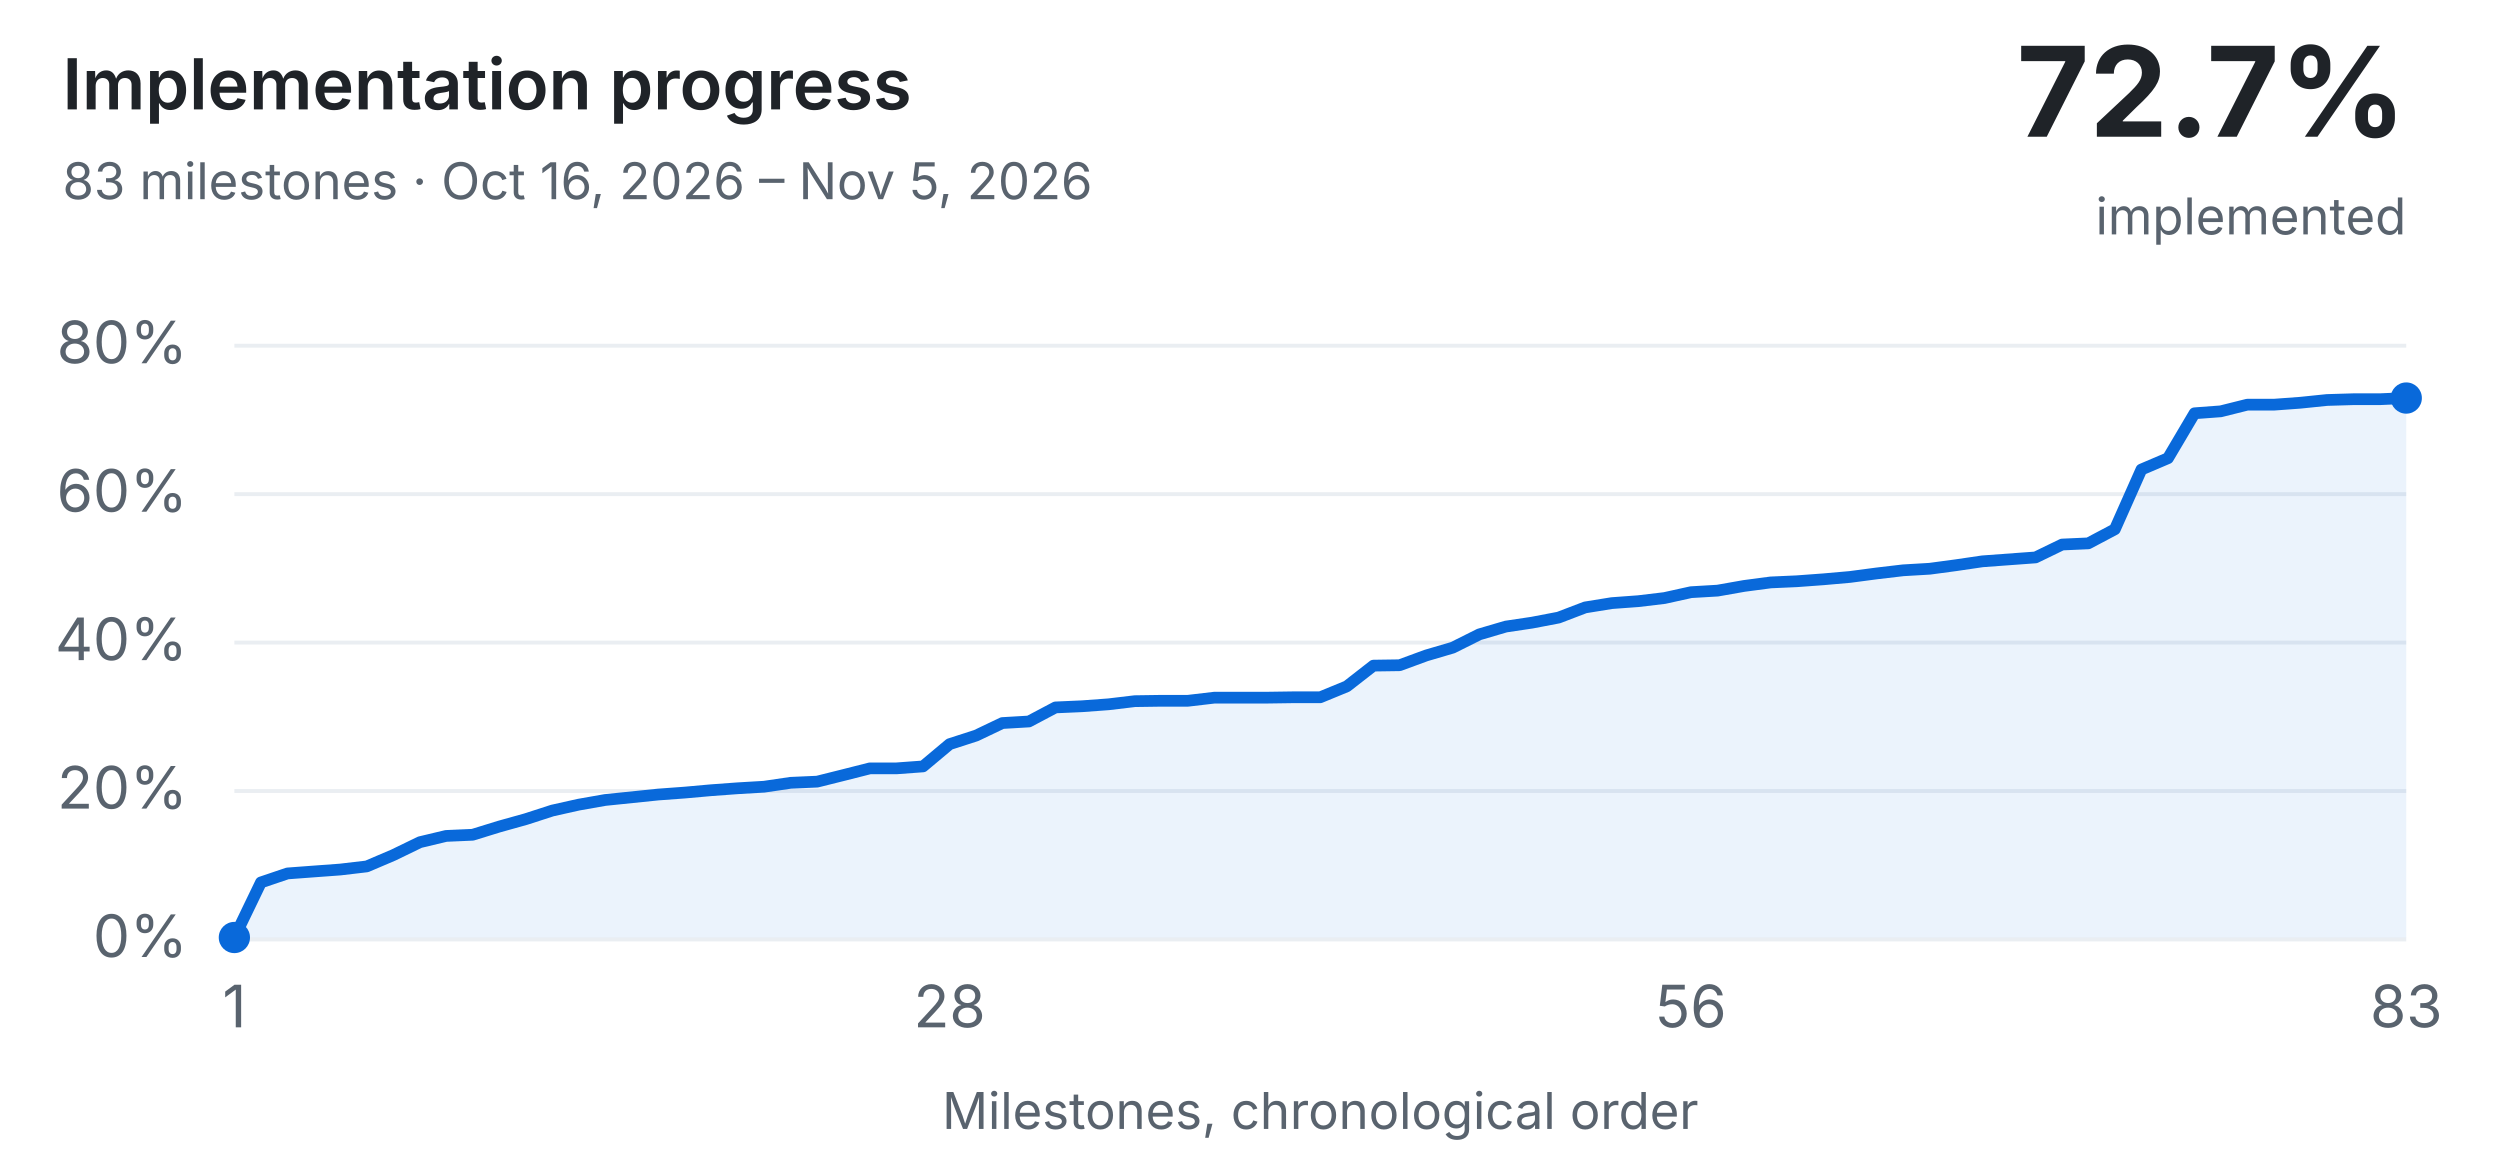
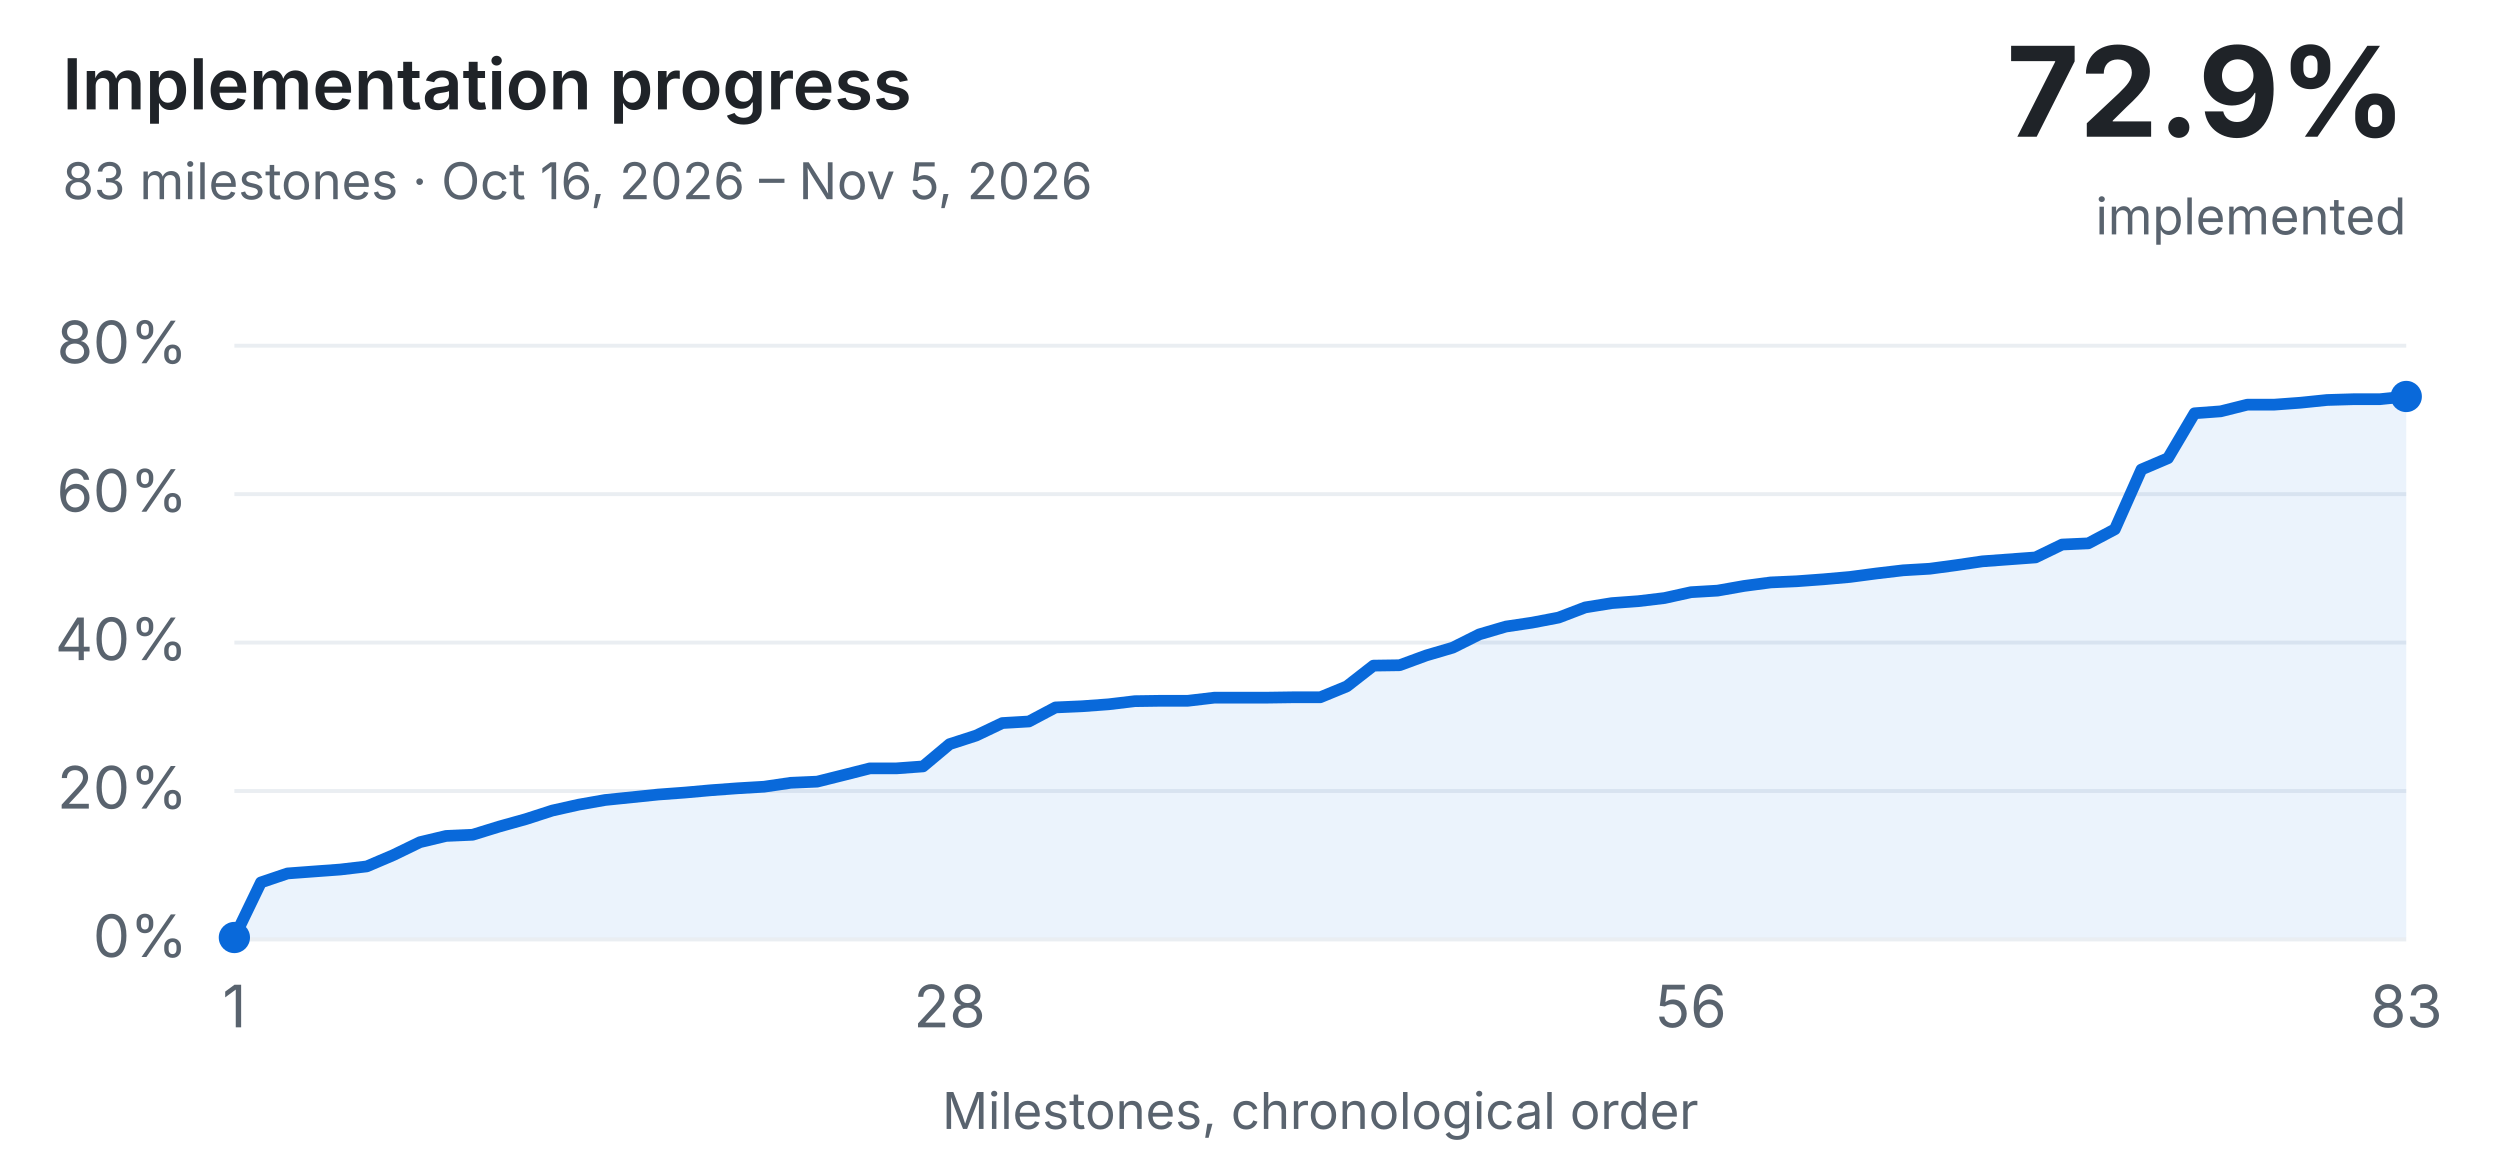
<svg xmlns="http://www.w3.org/2000/svg" width="640" height="300" viewBox="0 0 640 300" role="img" aria-labelledby="history-title history-description">
  <style>text{font:13px system-ui,-apple-system,Segoe UI,sans-serif;fill:#1f2328}.dim{fill:#59636e}.bg{fill:#eaeef2}.done{fill:#1a7f37}.part{fill:#d4a72c}.unchecked{fill:#0969da}@media (prefers-color-scheme:dark){text{fill:#e6edf3}.dim{fill:#9198a1}.bg{fill:#30363d}.done{fill:#3fb950}}</style>
  <style>
  .history-heading{font-size:18px;font-weight:600}
  .history-value{font-size:32px;font-weight:650}
  .history-axis{font-size:15px}
  .history-line{fill:none;stroke:#0969da;stroke-width:3;stroke-linecap:round;stroke-linejoin:round}
  .history-point,.history-area{fill:#0969da}
  .history-area{fill-opacity:.08}
  @media (prefers-color-scheme:dark){.history-line{stroke:#58a6ff}.history-point,.history-area{fill:#58a6ff}}
</style>
  <text class="history-heading" x="16" y="28">Implementation progress</text>
  <text class="dim" x="16" y="51">83 milestones · Oct 16, 2026 – Nov 5, 2026</text>
-   <text class="history-value" x="616" y="35" text-anchor="end">72.7%</text>
+   <text class="history-value" x="616" y="35" text-anchor="end">72.9%</text>
  <text class="dim" x="616" y="60" text-anchor="end">implemented</text>
  <rect class="bg" x="60" y="240.0" width="556" height="1" />
  <text class="dim history-axis" x="48" y="245.0" text-anchor="end">0%</text>
  <rect class="bg" x="60" y="202.0" width="556" height="1" />
  <text class="dim history-axis" x="48" y="207.0" text-anchor="end">20%</text>
  <rect class="bg" x="60" y="164.0" width="556" height="1" />
  <text class="dim history-axis" x="48" y="169.0" text-anchor="end">40%</text>
  <rect class="bg" x="60" y="126.0" width="556" height="1" />
  <text class="dim history-axis" x="48" y="131.0" text-anchor="end">60%</text>
  <rect class="bg" x="60" y="88.0" width="556" height="1" />
  <text class="dim history-axis" x="48" y="93.0" text-anchor="end">80%</text>
-   <polygon class="history-area" points="60.0,240 60.0,240.0 66.8,225.9 73.6,223.6 80.3,223.1 87.1,222.6 93.9,221.8 100.7,218.9 107.5,215.6 114.2,214.0 121.0,213.7 127.8,211.6 134.6,209.7 141.4,207.5 148.1,206.0 154.9,204.8 161.7,204.1 168.5,203.4 175.3,202.9 182.0,202.3 188.8,201.8 195.6,201.4 202.4,200.4 209.2,200.1 216.0,198.4 222.7,196.7 229.5,196.7 236.3,196.2 243.1,190.5 249.9,188.3 256.6,185.1 263.4,184.7 270.2,181.1 277.0,180.8 283.8,180.3 290.5,179.5 297.3,179.4 304.1,179.4 310.9,178.6 317.7,178.6 324.4,178.6 331.2,178.5 338.0,178.5 344.8,175.7 351.6,170.4 358.3,170.3 365.1,167.8 371.9,165.8 378.7,162.4 385.5,160.4 392.2,159.4 399.0,158.1 405.8,155.5 412.6,154.4 419.4,153.9 426.1,153.1 432.9,151.6 439.7,151.2 446.5,150.0 453.3,149.1 460.0,148.8 466.8,148.3 473.6,147.7 480.4,146.8 487.2,146.0 494.0,145.6 500.7,144.7 507.5,143.7 514.3,143.2 521.1,142.7 527.9,139.4 534.6,139.1 541.4,135.5 548.2,120.2 555.0,117.3 561.8,105.8 568.5,105.3 575.3,103.6 582.1,103.6 588.9,103.1 595.7,102.4 602.4,102.2 609.2,102.2 616.0,101.9 616.0,240" />
-   <polyline class="history-line" points="60.0,240.0 66.8,225.9 73.6,223.6 80.3,223.1 87.1,222.6 93.9,221.8 100.7,218.9 107.5,215.6 114.2,214.0 121.0,213.7 127.8,211.6 134.6,209.7 141.4,207.5 148.1,206.0 154.9,204.8 161.7,204.1 168.5,203.4 175.3,202.9 182.0,202.3 188.8,201.8 195.6,201.4 202.4,200.4 209.2,200.1 216.0,198.4 222.7,196.7 229.5,196.7 236.3,196.2 243.1,190.5 249.9,188.3 256.6,185.1 263.4,184.7 270.2,181.1 277.0,180.8 283.8,180.3 290.5,179.5 297.3,179.4 304.1,179.4 310.9,178.6 317.7,178.6 324.4,178.6 331.2,178.5 338.0,178.5 344.8,175.7 351.6,170.4 358.3,170.3 365.1,167.8 371.9,165.8 378.7,162.4 385.5,160.4 392.2,159.4 399.0,158.1 405.8,155.5 412.6,154.4 419.4,153.9 426.1,153.1 432.9,151.6 439.7,151.2 446.5,150.0 453.3,149.1 460.0,148.8 466.8,148.3 473.6,147.7 480.4,146.8 487.2,146.0 494.0,145.6 500.7,144.7 507.5,143.7 514.3,143.2 521.1,142.7 527.9,139.4 534.6,139.1 541.4,135.5 548.2,120.2 555.0,117.3 561.8,105.8 568.5,105.3 575.3,103.6 582.1,103.6 588.9,103.1 595.7,102.4 602.4,102.2 609.2,102.2 616.0,101.9" />
+   <polygon class="history-area" points="60.0,240 60.0,240.0 66.8,225.9 73.6,223.6 80.3,223.1 87.1,222.6 93.9,221.8 100.7,218.9 107.5,215.6 114.2,214.0 121.0,213.7 127.8,211.6 134.6,209.7 141.4,207.5 148.1,206.0 154.9,204.8 161.7,204.1 168.5,203.4 175.3,202.9 182.0,202.3 188.8,201.8 195.6,201.4 202.4,200.4 209.2,200.1 216.0,198.4 222.7,196.7 229.5,196.7 236.3,196.2 243.1,190.5 249.9,188.3 256.6,185.1 263.4,184.7 270.2,181.1 277.0,180.8 283.8,180.3 290.5,179.5 297.3,179.4 304.1,179.4 310.9,178.6 317.7,178.6 324.4,178.6 331.2,178.5 338.0,178.5 344.8,175.7 351.6,170.4 358.3,170.3 365.1,167.8 371.9,165.8 378.7,162.4 385.5,160.4 392.2,159.4 399.0,158.1 405.8,155.5 412.6,154.4 419.4,153.9 426.1,153.1 432.9,151.6 439.7,151.2 446.5,150.0 453.3,149.1 460.0,148.8 466.8,148.3 473.6,147.7 480.4,146.8 487.2,146.0 494.0,145.6 500.7,144.7 507.5,143.7 514.3,143.2 521.1,142.7 527.9,139.4 534.6,139.1 541.4,135.5 548.2,120.2 555.0,117.3 561.8,105.8 568.5,105.3 575.3,103.6 582.1,103.6 588.9,103.1 595.7,102.4 602.4,102.2 609.2,102.2 616.0,101.5 616.0,240" />
+   <polyline class="history-line" points="60.0,240.0 66.8,225.9 73.6,223.6 80.3,223.1 87.1,222.6 93.9,221.8 100.7,218.9 107.5,215.6 114.2,214.0 121.0,213.7 127.8,211.6 134.6,209.7 141.4,207.5 148.1,206.0 154.9,204.8 161.7,204.1 168.5,203.4 175.3,202.9 182.0,202.3 188.8,201.8 195.6,201.4 202.4,200.4 209.2,200.1 216.0,198.4 222.7,196.7 229.5,196.7 236.3,196.2 243.1,190.5 249.9,188.3 256.6,185.1 263.4,184.7 270.2,181.1 277.0,180.8 283.8,180.3 290.5,179.5 297.3,179.4 304.1,179.4 310.9,178.6 317.7,178.6 324.4,178.6 331.2,178.5 338.0,178.5 344.8,175.7 351.6,170.4 358.3,170.3 365.1,167.8 371.9,165.8 378.7,162.4 385.5,160.4 392.2,159.4 399.0,158.1 405.8,155.5 412.6,154.4 419.4,153.9 426.1,153.1 432.9,151.6 439.7,151.2 446.5,150.0 453.3,149.1 460.0,148.8 466.8,148.3 473.6,147.7 480.4,146.8 487.2,146.0 494.0,145.6 500.7,144.7 507.5,143.7 514.3,143.2 521.1,142.7 527.9,139.4 534.6,139.1 541.4,135.5 548.2,120.2 555.0,117.3 561.8,105.8 568.5,105.3 575.3,103.6 582.1,103.6 588.9,103.1 595.7,102.4 602.4,102.2 609.2,102.2 616.0,101.5" />
  <circle class="history-point" cx="60.0" cy="240.0" r="4" />
  <circle fill="transparent" cx="66.8" cy="225.9" r="3" />
  <circle fill="transparent" cx="73.6" cy="223.6" r="3" />
  <circle fill="transparent" cx="80.3" cy="223.1" r="3" />
  <circle fill="transparent" cx="87.1" cy="222.6" r="3" />
  <circle fill="transparent" cx="93.9" cy="221.8" r="3" />
  <circle fill="transparent" cx="100.7" cy="218.9" r="3" />
  <circle fill="transparent" cx="107.5" cy="215.6" r="3" />
  <circle fill="transparent" cx="114.2" cy="214.0" r="3" />
  <circle fill="transparent" cx="121.0" cy="213.7" r="3" />
  <circle fill="transparent" cx="127.8" cy="211.6" r="3" />
  <circle fill="transparent" cx="134.6" cy="209.7" r="3" />
  <circle fill="transparent" cx="141.4" cy="207.5" r="3" />
  <circle fill="transparent" cx="148.1" cy="206.0" r="3" />
  <circle fill="transparent" cx="154.9" cy="204.8" r="3" />
  <circle fill="transparent" cx="161.7" cy="204.1" r="3" />
  <circle fill="transparent" cx="168.5" cy="203.4" r="3" />
  <circle fill="transparent" cx="175.3" cy="202.9" r="3" />
  <circle fill="transparent" cx="182.0" cy="202.3" r="3" />
  <circle fill="transparent" cx="188.8" cy="201.8" r="3" />
  <circle fill="transparent" cx="195.6" cy="201.4" r="3" />
  <circle fill="transparent" cx="202.4" cy="200.4" r="3" />
  <circle fill="transparent" cx="209.2" cy="200.1" r="3" />
  <circle fill="transparent" cx="216.0" cy="198.4" r="3" />
  <circle fill="transparent" cx="222.7" cy="196.7" r="3" />
  <circle fill="transparent" cx="229.5" cy="196.7" r="3" />
  <circle fill="transparent" cx="236.3" cy="196.2" r="3" />
  <circle fill="transparent" cx="243.1" cy="190.5" r="3" />
  <circle fill="transparent" cx="249.9" cy="188.3" r="3" />
  <circle fill="transparent" cx="256.6" cy="185.1" r="3" />
  <circle fill="transparent" cx="263.4" cy="184.7" r="3" />
  <circle fill="transparent" cx="270.2" cy="181.1" r="3" />
  <circle fill="transparent" cx="277.0" cy="180.8" r="3" />
  <circle fill="transparent" cx="283.8" cy="180.3" r="3" />
  <circle fill="transparent" cx="290.5" cy="179.5" r="3" />
  <circle fill="transparent" cx="297.3" cy="179.4" r="3" />
  <circle fill="transparent" cx="304.1" cy="179.4" r="3" />
  <circle fill="transparent" cx="310.9" cy="178.6" r="3" />
  <circle fill="transparent" cx="317.7" cy="178.6" r="3" />
  <circle fill="transparent" cx="324.4" cy="178.6" r="3" />
  <circle fill="transparent" cx="331.2" cy="178.5" r="3" />
  <circle fill="transparent" cx="338.0" cy="178.5" r="3" />
  <circle fill="transparent" cx="344.8" cy="175.7" r="3" />
  <circle fill="transparent" cx="351.6" cy="170.4" r="3" />
  <circle fill="transparent" cx="358.3" cy="170.3" r="3" />
  <circle fill="transparent" cx="365.1" cy="167.8" r="3" />
  <circle fill="transparent" cx="371.9" cy="165.8" r="3" />
  <circle fill="transparent" cx="378.7" cy="162.4" r="3" />
  <circle fill="transparent" cx="385.5" cy="160.4" r="3" />
  <circle fill="transparent" cx="392.2" cy="159.4" r="3" />
  <circle fill="transparent" cx="399.0" cy="158.1" r="3" />
  <circle fill="transparent" cx="405.8" cy="155.5" r="3" />
  <circle fill="transparent" cx="412.6" cy="154.4" r="3" />
  <circle fill="transparent" cx="419.4" cy="153.9" r="3" />
  <circle fill="transparent" cx="426.1" cy="153.1" r="3" />
  <circle fill="transparent" cx="432.9" cy="151.6" r="3" />
  <circle fill="transparent" cx="439.7" cy="151.2" r="3" />
  <circle fill="transparent" cx="446.5" cy="150.0" r="3" />
  <circle fill="transparent" cx="453.3" cy="149.1" r="3" />
  <circle fill="transparent" cx="460.0" cy="148.8" r="3" />
  <circle fill="transparent" cx="466.8" cy="148.3" r="3" />
  <circle fill="transparent" cx="473.6" cy="147.7" r="3" />
  <circle fill="transparent" cx="480.4" cy="146.8" r="3" />
  <circle fill="transparent" cx="487.2" cy="146.0" r="3" />
  <circle fill="transparent" cx="494.0" cy="145.6" r="3" />
  <circle fill="transparent" cx="500.7" cy="144.7" r="3" />
  <circle fill="transparent" cx="507.5" cy="143.7" r="3" />
  <circle fill="transparent" cx="514.3" cy="143.2" r="3" />
  <circle fill="transparent" cx="521.1" cy="142.7" r="3" />
  <circle fill="transparent" cx="527.9" cy="139.4" r="3" />
  <circle fill="transparent" cx="534.6" cy="139.1" r="3" />
  <circle fill="transparent" cx="541.4" cy="135.5" r="3" />
  <circle fill="transparent" cx="548.2" cy="120.2" r="3" />
  <circle fill="transparent" cx="555.0" cy="117.3" r="3" />
  <circle fill="transparent" cx="561.8" cy="105.8" r="3" />
  <circle fill="transparent" cx="568.5" cy="105.3" r="3" />
  <circle fill="transparent" cx="575.3" cy="103.6" r="3" />
  <circle fill="transparent" cx="582.1" cy="103.6" r="3" />
  <circle fill="transparent" cx="588.9" cy="103.1" r="3" />
  <circle fill="transparent" cx="595.7" cy="102.4" r="3" />
  <circle fill="transparent" cx="602.4" cy="102.2" r="3" />
  <circle fill="transparent" cx="609.2" cy="102.2" r="3" />
-   <circle class="history-point" cx="616.0" cy="101.9" r="4" />
+   <circle class="history-point" cx="616.0" cy="101.5" r="4" />
  <text class="dim history-axis" x="60.0" y="263" text-anchor="middle">1</text>
  <text class="dim history-axis" x="243.1" y="263" text-anchor="middle">28</text>
  <text class="dim history-axis" x="432.9" y="263" text-anchor="middle">56</text>
  <text class="dim history-axis" x="616.0" y="263" text-anchor="middle">83</text>
  <text class="dim" x="338" y="289" text-anchor="middle">Milestones, chronological order</text>
</svg>
